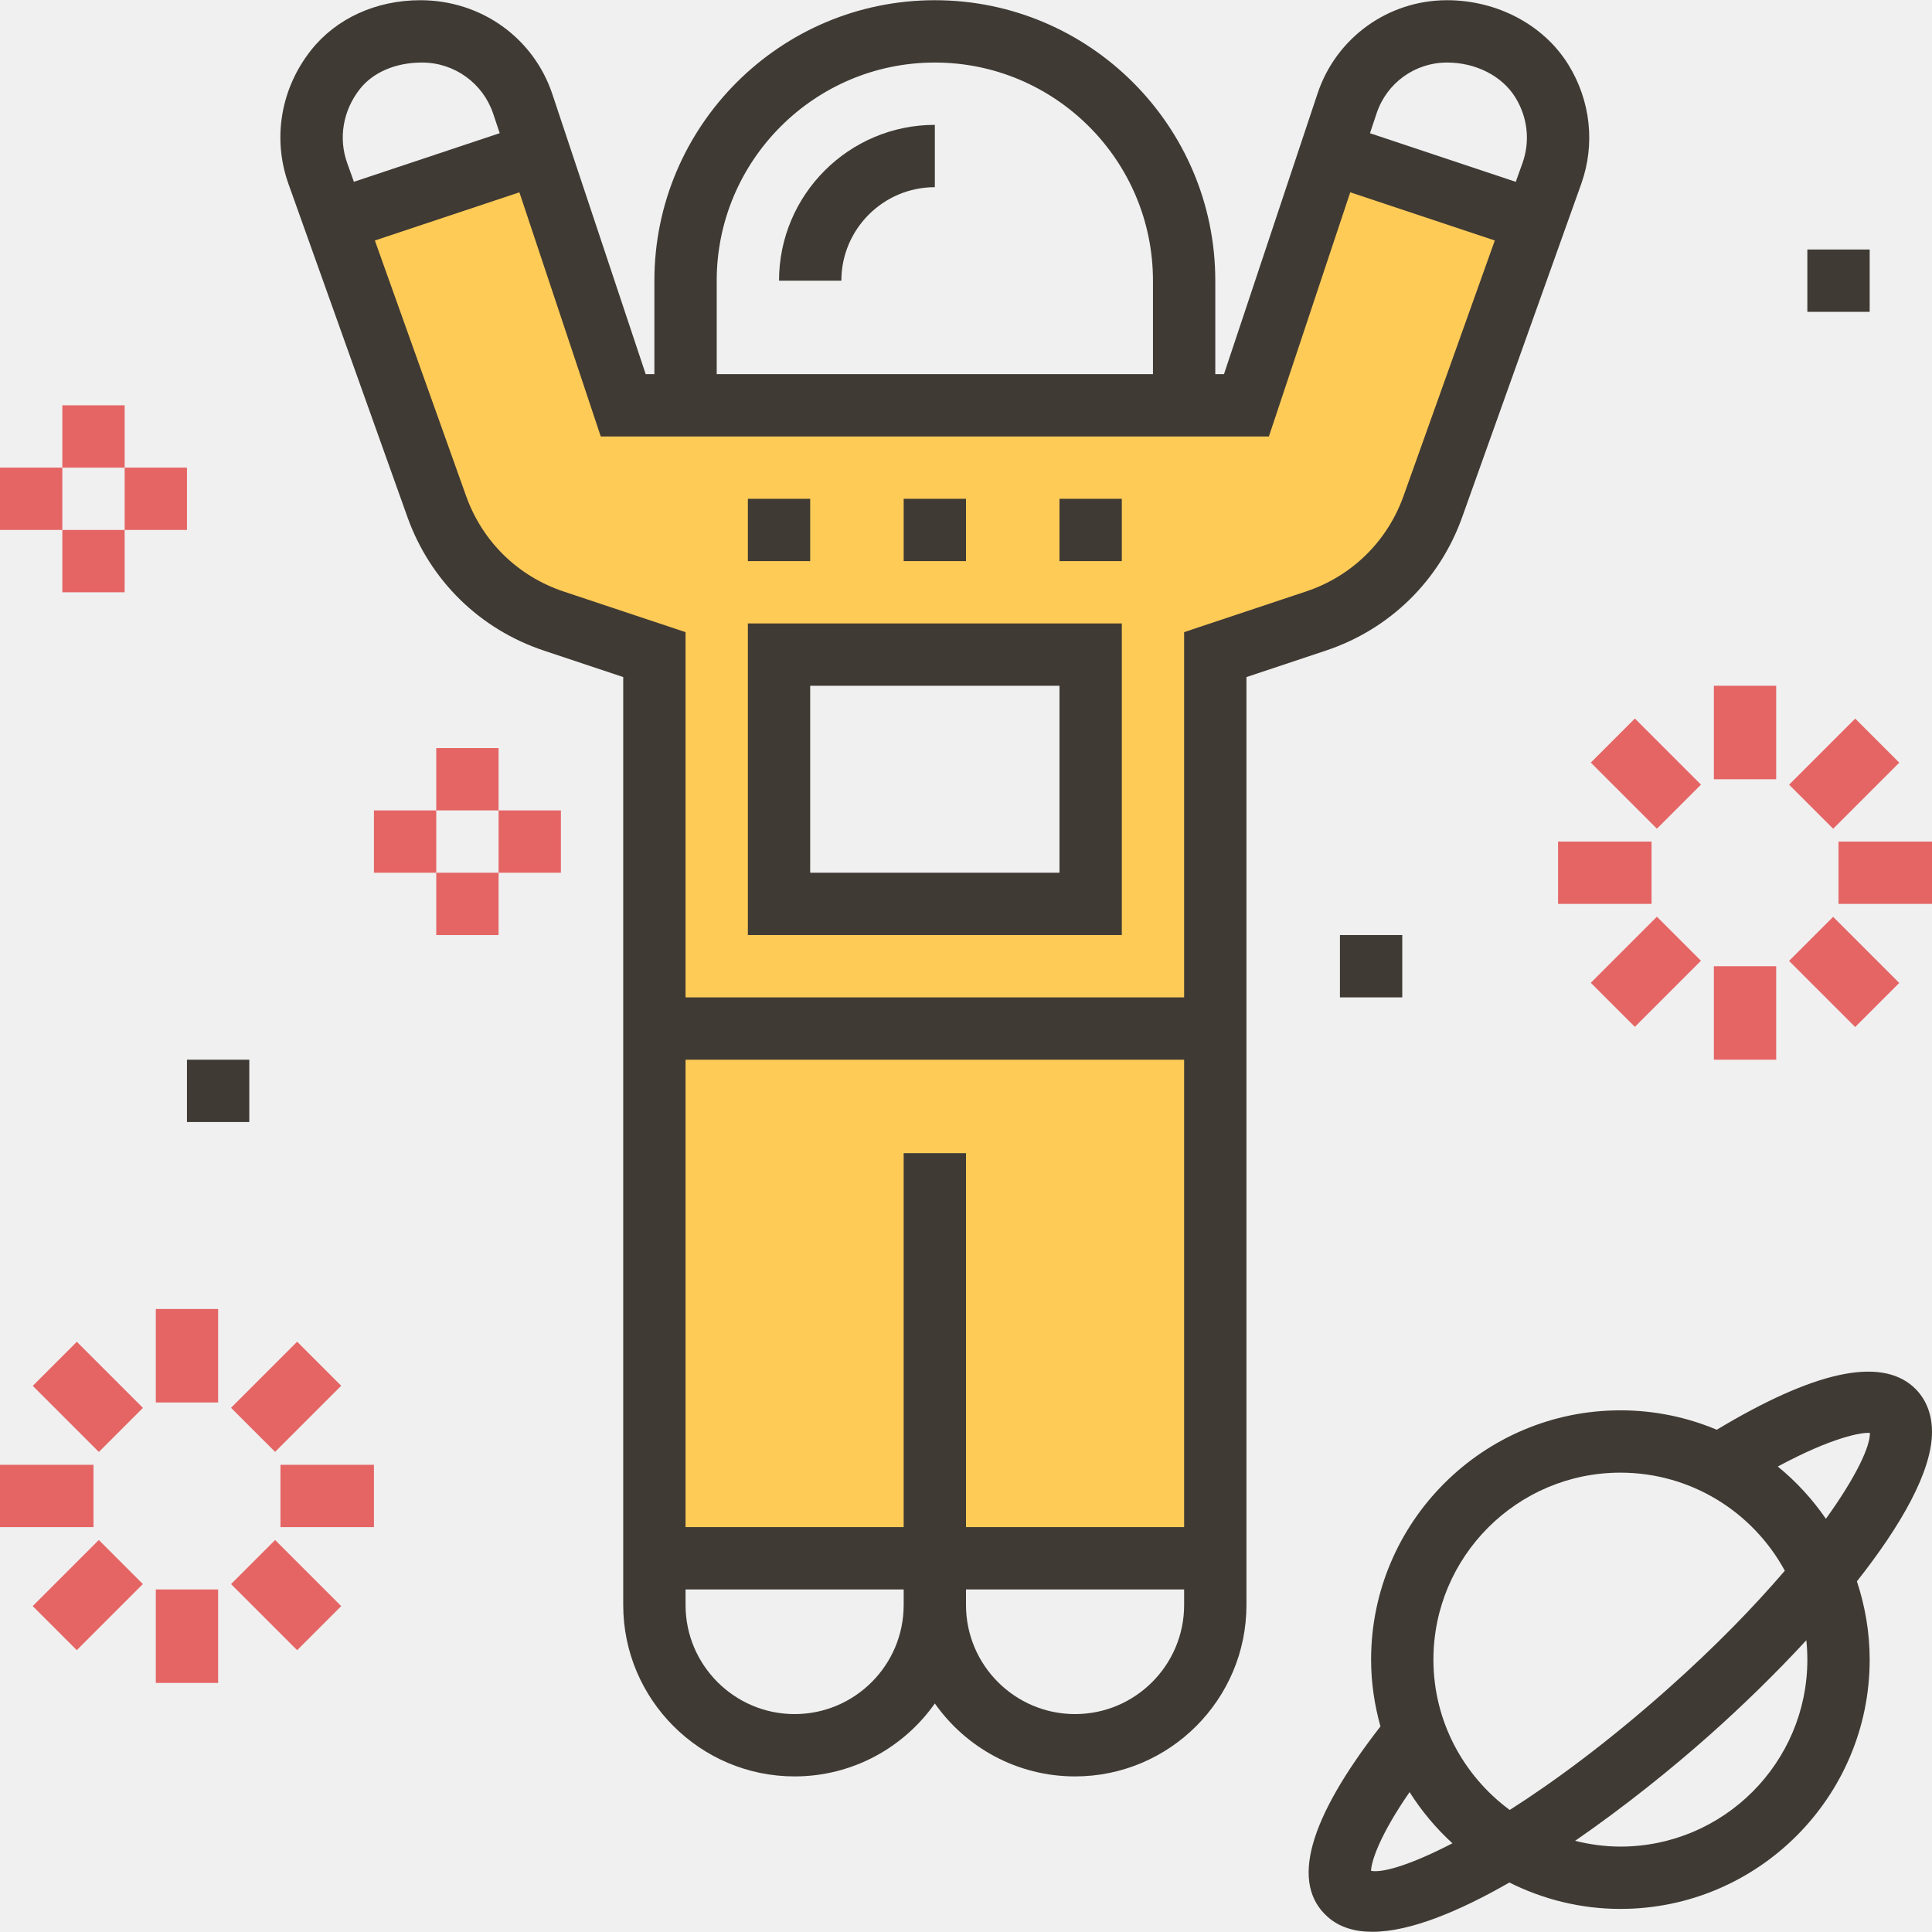
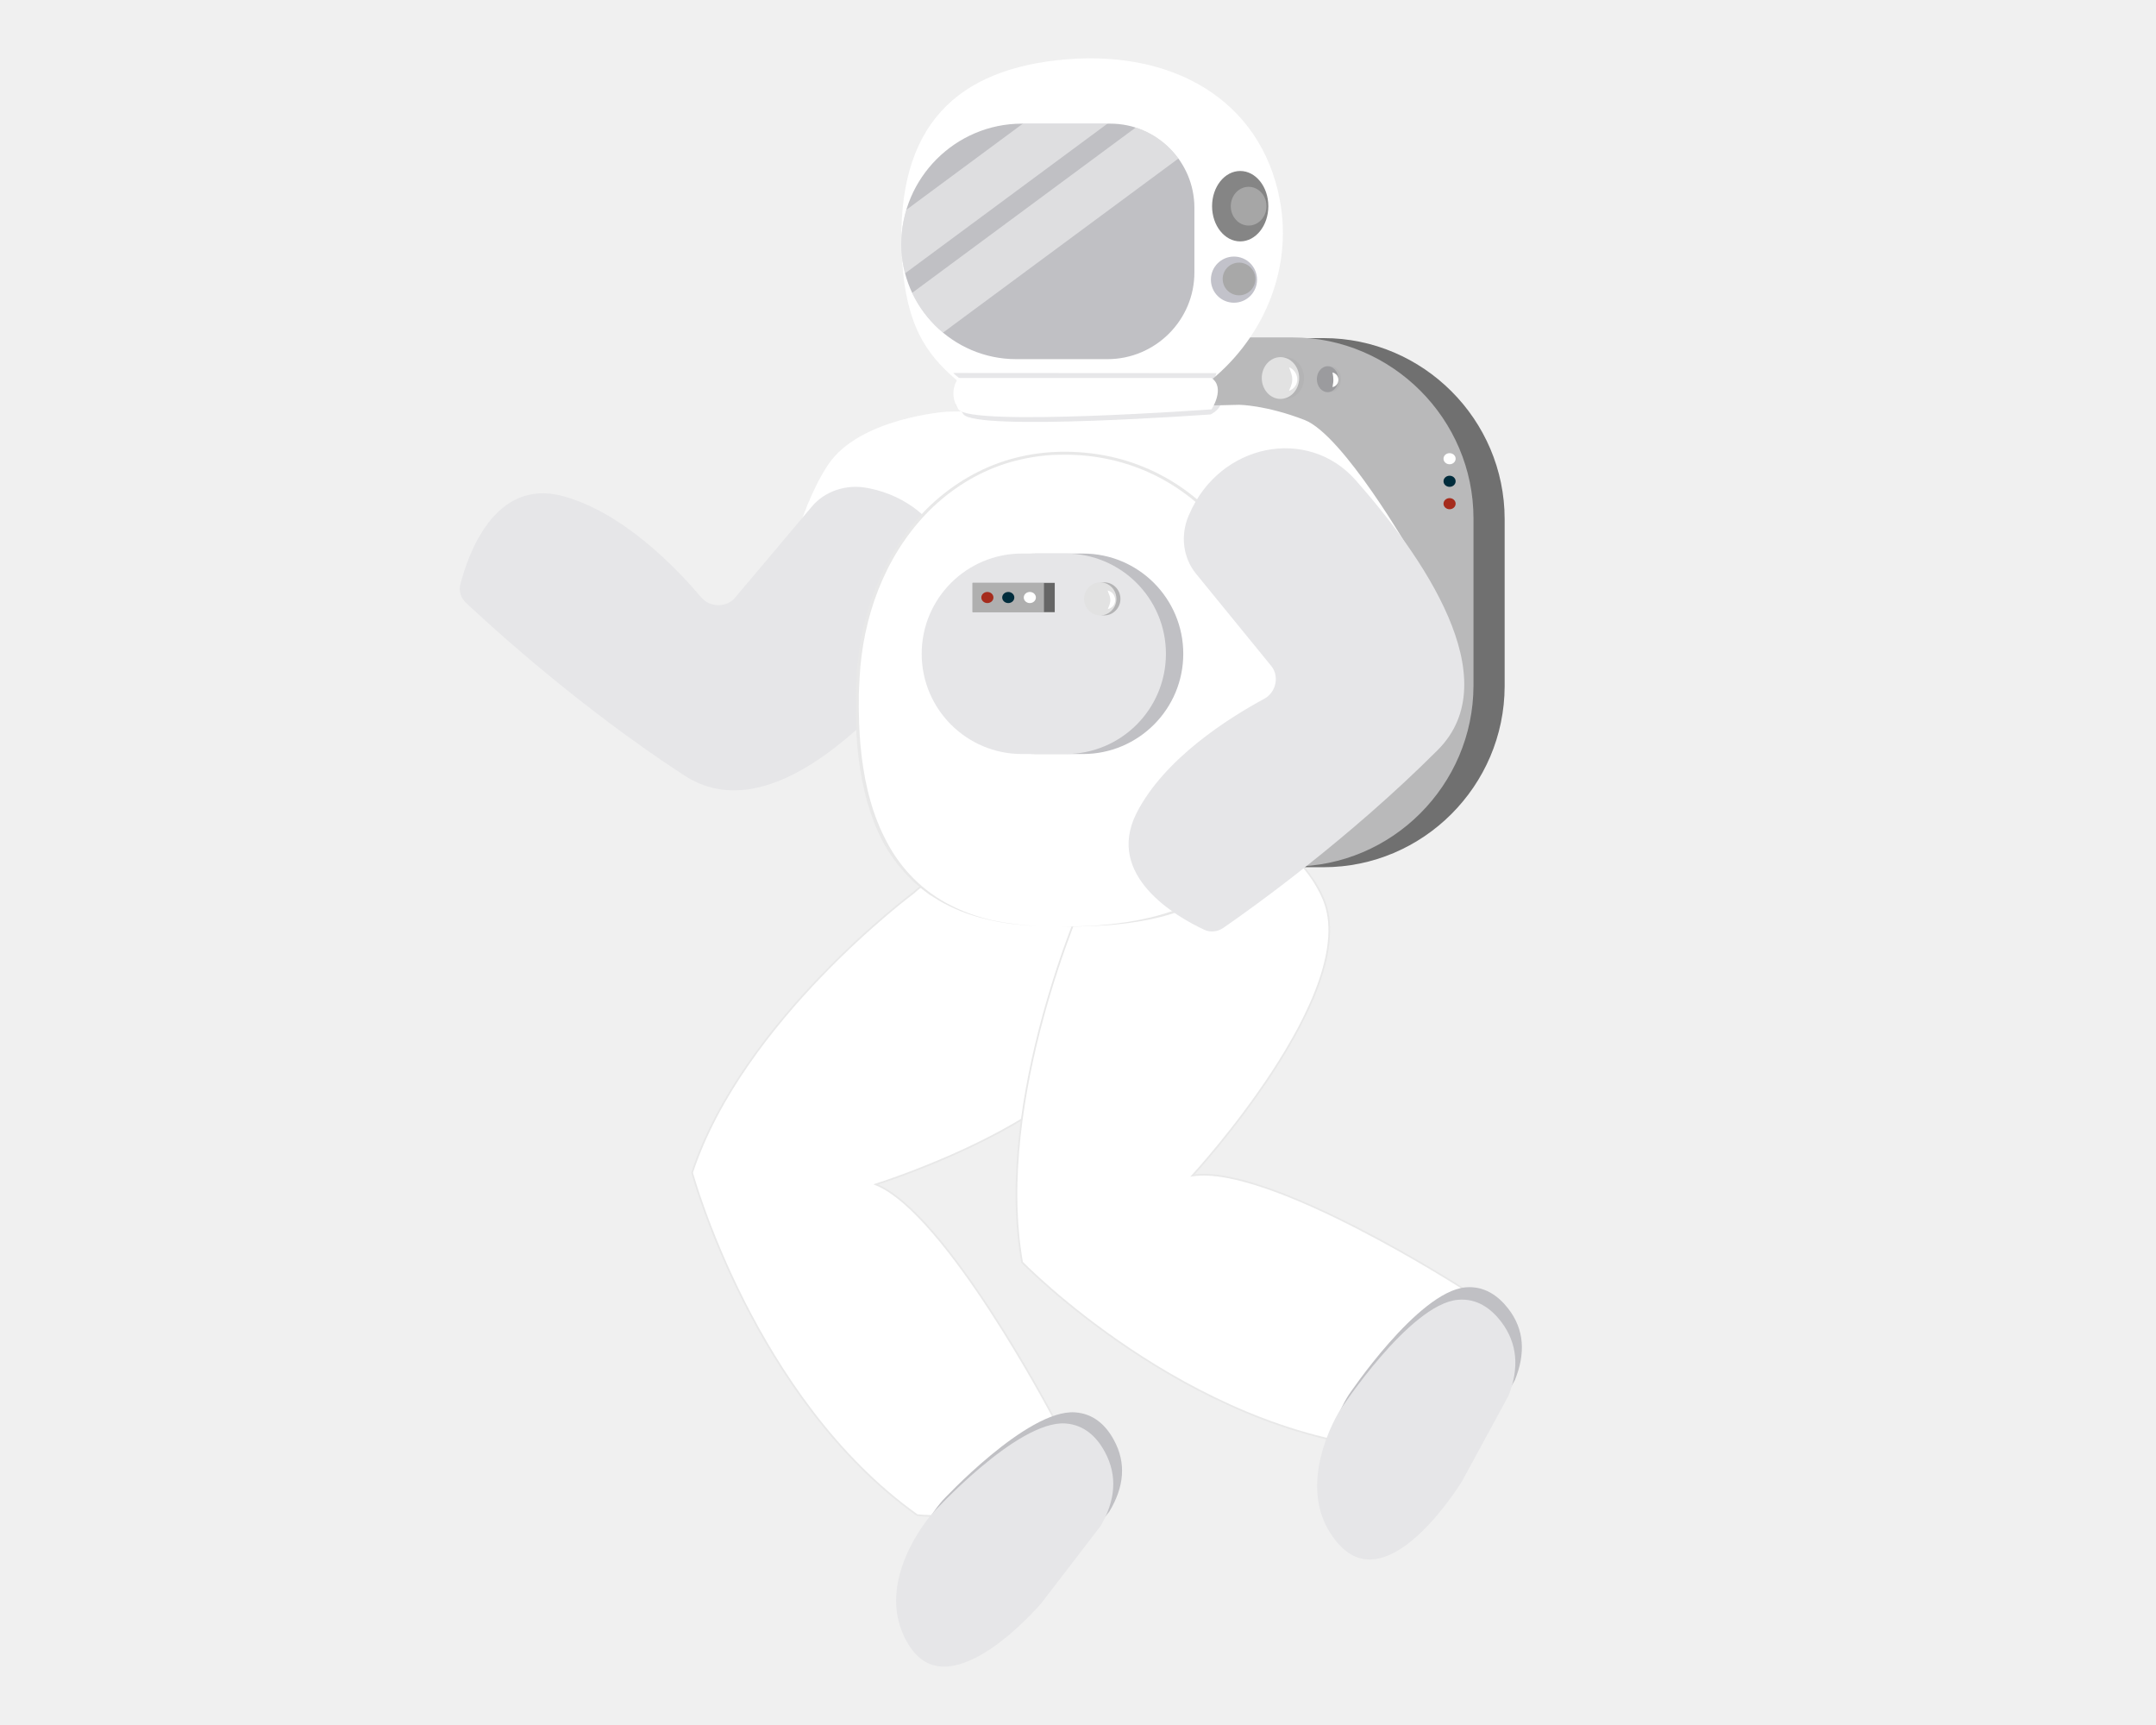
- <svg xmlns="http://www.w3.org/2000/svg" version="1.1" id="Capa_1" x="0px" y="0px" viewBox="0 0 496 496" style="enable-background:new 0 0 496 496;" xml:space="preserve">
-   <path style="fill:#FFCB57;" d="M342.4,36.856l-22.4,67.2H160l-22.272-66.808L85.744,56.152l26.392,73.904  c4.96,13.888,16.032,24.728,30.024,29.392l25.84,8.608v232h144v-232l25.832-8.608c13.992-4.664,25.064-15.504,30.024-29.392  l27.032-75.696L342.4,36.856z M280,232.056h-80v-64h80V232.056z" />
+ <svg xmlns="http://www.w3.org/2000/svg" xmlns:xlink="http://www.w3.org/1999/xlink" version="1.1" id="Layer_1" x="0px" y="0px" viewBox="0 0 1280 1024" style="enable-background:new 0 0 1280 1024;" xml:space="preserve">
+   <style type="text/css">
+ 	.st0{fill:#707070;}
+ 	.st1{fill:#B9B9BA;}
+ 	.st2{fill:#FFFFFF;}
+ 	.st3{fill:#E6E6E8;}
+ 	.st4{fill:#FFFFFF;stroke:#E8E8E8;stroke-miterlimit:10;}
+ 	.st5{fill:#C0C0C4;}
+ 	.st6{opacity:0.48;clip-path:url(#XMLID_2_);fill:#FFFFFF;}
+ 	.st7{fill:#858585;}
+ 	.st8{fill:#A6A6A6;}
+ 	.st9{fill:#C2C2CA;}
+ 	.st10{fill:#A8A8A8;}
+ 	.st11{opacity:0.38;fill:#C0C0C4;}
+ 	.st12{fill:#E8E8E8;}
+ 	.st13{fill:#B4B4B5;}
+ 	.st14{fill:#E2E2E2;}
+ 	.st15{fill:#666666;}
+ 	.st16{opacity:0.48;fill:#FFFFFF;}
+ 	.st17{fill:#A52B1C;}
+ 	.st18{fill:#002C3C;}
+ 	.st19{fill:#9B9B9E;}
+ 	.st20{fill:none;stroke:#FFFFFF;stroke-miterlimit:10;}
+ </style>
+   <path class="st0" d="M785.8,514.8h-70.5c-59.1,0-107.5-48.4-107.5-107.5v-99.1c0-59.1,48.4-107.5,107.5-107.5h70.5  c59.1,0,107.5,48.4,107.5,107.5v99.1C893.2,466.5,844.9,514.8,785.8,514.8z" />
+   <path class="st1" d="M767.3,514.4h-70.5c-59.1,0-107.5-48.4-107.5-107.5v-99.1c0-59.1,48.4-107.5,107.5-107.5h70.5  c59.1,0,107.5,48.4,107.5,107.5V407C874.7,466.1,826.4,514.4,767.3,514.4z" />
+   <path class="st2" d="M759.8,118.6C748.6,59.3,695.6,28,627.2,35.8c-63,7.2-97.4,42.8-91.4,121.7c3.1,40,16.9,55.5,34.8,70.4  c48.3,1.4,96.5,0.6,144.8,0.6C749.2,202.9,767.8,160.8,759.8,118.6z" />
+   <path class="st2" d="M730.7,233.8" />
+   <path class="st2" d="M837.7,328.2c0,0-40.2-70-63.2-78.9c-23-8.9-38.8-9-38.8-9l-173.7,4.1c0,0-51.7,3.6-70.3,31.4  c-18.7,27.9-27.3,75.4-27.3,75.4s0.7,2.4,2.4,6.5l367.8-24L837.7,328.2z" />
+   <path class="st3" d="M516.2,289.9c45.1,9.2,65.9,57.7,39.4,91.8c-36.2,46.5-99.2,111.3-149.4,78.6c-62.6-40.8-114.1-88-129.6-102.5  c-3-2.9-4.3-7-3.3-10.8c4.4-17.3,20.1-63.5,60.9-52.5c35.4,9.6,66.9,42.1,82.1,60.1c5.1,6.1,15.1,6.2,20.1,0.2l45.6-54.1  c7.7-9.2,20.6-13.5,33.1-11C515.4,289.8,515.8,289.9,516.2,289.9z" />
+   <path class="st4" d="M542.2,530.1c0,0-101.3,75.2-131.3,166c0,0,36.4,134,133.6,203.3c0,0,81.5,10,80.6-58.6  c0,0-63.4-120.8-105.1-137.7c0,0,135.7-42.4,140.7-100.6C665.6,544.3,597.7,479.9,542.2,530.1z" />
+   <path class="st4" d="M644.2,531.5c0,0-54.5,120.8-37.4,217.8c0,0,97.5,100.4,218.2,110.8c0,0,78-34.2,43.9-95  c0,0-115.3-74.3-160.9-67.3c0,0,101.3-109.8,77.6-164.4C761.9,478.8,669.7,457.2,644.2,531.5z" />
+   <path class="st5" d="M559.6,890.7c0,0-37.1,40.9-12.9,76.5s77.1-25.6,77.1-25.6l34.8-44.3c8.8-14.6,10.2-28.8,2.7-42.5  c-4.6-8.5-11.9-15.7-23.2-16.4C609.7,836.6,559.6,890.7,559.6,890.7z" />
  <g>
-     <rect x="440" y="176.056" style="fill:#E56565;" width="16" height="24" />
-     <rect x="440" y="248.056" style="fill:#E56565;" width="16" height="24" />
-     <rect x="472" y="216.056" style="fill:#E56565;" width="24" height="16" />
-     <rect x="400" y="216.056" style="fill:#E56565;" width="24" height="16" />
-     <rect x="461.453" y="190.626" transform="matrix(-0.7071 0.7071 -0.7071 -0.7071 948.6841 4.2937)" style="fill:#E56565;" width="24" height="16" />
-     <rect x="410.541" y="241.483" transform="matrix(-0.7071 0.7071 -0.7071 -0.7071 897.7333 127.1124)" style="fill:#E56565;" width="24" height="16" />
-     <rect x="465.441" y="237.525" transform="matrix(-0.7071 0.7071 -0.7071 -0.7071 984.6557 91.1921)" style="fill:#E56565;" width="16" height="24" />
-     <rect x="414.547" y="186.607" transform="matrix(-0.7071 0.7071 -0.7071 -0.7071 861.7687 40.2583)" style="fill:#E56565;" width="16" height="24" />
-     <rect x="40" y="336.056" style="fill:#E56565;" width="16" height="24" />
-     <rect x="40" y="408.056" style="fill:#E56565;" width="16" height="24" />
-     <rect x="72" y="376.056" style="fill:#E56565;" width="24" height="16" />
-     <rect y="376.056" style="fill:#E56565;" width="24" height="16" />
-     <rect x="61.453" y="350.594" transform="matrix(-0.7071 0.7071 -0.7071 -0.7071 378.9558 560.2188)" style="fill:#E56565;" width="24" height="16" />
-     <rect x="10.535" y="401.497" transform="matrix(-0.7071 0.7071 -0.7071 -0.7071 328.0276 683.1195)" style="fill:#E56565;" width="24" height="16" />
-     <rect x="65.453" y="397.506" transform="matrix(-0.7071 0.7071 -0.7071 -0.7071 414.9557 647.1309)" style="fill:#E56565;" width="16" height="24" />
-     <rect x="14.552" y="346.613" transform="matrix(-0.7071 0.7071 -0.7071 -0.7071 292.0767 596.2437)" style="fill:#E56565;" width="16" height="24" />
-     <rect x="112" y="192.056" style="fill:#E56565;" width="16" height="16" />
-     <rect x="96" y="208.056" style="fill:#E56565;" width="16" height="16" />
-     <rect x="112" y="224.056" style="fill:#E56565;" width="16" height="16" />
-     <rect x="128" y="208.056" style="fill:#E56565;" width="16" height="16" />
-     <rect x="16" y="104.056" style="fill:#E56565;" width="16" height="16" />
-     <rect y="120.056" style="fill:#E56565;" width="16" height="16" />
-     <rect x="16" y="136.056" style="fill:#E56565;" width="16" height="16" />
-     <rect x="32" y="120.056" style="fill:#E56565;" width="16" height="16" />
+     <defs>
+       <path id="XMLID_24_" d="M657.5,213.2h-54.2c-37.5,0-68.2-30.7-68.2-68.2v0c0-39.4,32.2-71.6,71.6-71.6h52.5    c27.5,0,49.9,22.5,49.9,49.9v38.1C709.3,189.9,686,213.2,657.5,213.2z" />
+     </defs>
+     <use xlink:href="#XMLID_24_" style="overflow:visible;fill:#C0C0C4;" />
+     <clipPath id="XMLID_2_">
+       <use xlink:href="#XMLID_24_" style="overflow:visible;" />
+     </clipPath>
+     <polygon class="st6" points="680.2,56.6 522.4,173.3 502.6,150.8 660.4,34.1  " />
+     <polygon class="st6" points="706.1,89.3 548.3,206 528.5,183.5 686.3,66.8  " />
  </g>
  <g>
-     <path style="fill:#3F3A34;" d="M375.392,132.744l30.56-85.544c3.624-10.192,2.416-21.352-3.328-30.632   c-6.312-10.184-18.248-16.512-31.136-16.512c-15.104,0-28.464,9.624-33.232,23.952l-24.024,72.048H312v-24   c0-39.704-32.296-72-72-72s-72,32.296-72,72v24h-2.232l-23.96-71.88C137,9.752,123.552,0.056,107.92,0.056   c-11.392,0-21.616,4.68-28.072,12.84c-7.776,9.84-9.944,22.664-5.8,34.296l30.552,85.552c5.832,16.312,18.592,28.808,35.024,34.28   l20.376,6.8v238.232c0,24.256,19.744,44,44,44c14.864,0,28.032-7.408,36-18.728c7.968,11.32,21.136,18.728,36,18.728   c24.256,0,44-19.744,44-44V173.824l20.368-6.792C356.8,161.56,369.56,149.064,375.392,132.744z M371.488,16.056   c7.4,0,14.128,3.432,17.536,8.936c3.168,5.112,3.84,11.248,1.856,16.832l-1.736,4.856L351.712,34.2l1.712-5.128   C356.024,21.28,363.28,16.056,371.488,16.056z M184,72.056c0-30.872,25.128-56,56-56s56,25.128,56,56v24H184V72.056z    M92.416,22.824c3.344-4.24,9.136-6.768,15.928-6.768c8.312,0,15.656,5.296,18.288,13.176l1.656,4.96l-37.432,12.48l-1.736-4.856   C86.84,35.416,88.072,28.312,92.416,22.824z M176,272.056h128v120h-56v-96h-16v96h-56V272.056z M204,440.056   c-15.44,0-28-12.56-28-28v-4h56v4C232,427.496,219.44,440.056,204,440.056z M276,440.056c-15.44,0-28-12.56-28-28v-4h56v4   C304,427.496,291.44,440.056,276,440.056z M304,162.288v93.768H176v-93.768l-31.304-10.432   c-11.736-3.912-20.856-12.84-25.024-24.496L96.24,61.744l37.104-12.368l20.888,62.68H325.76l20.888-62.688l37.112,12.368   l-23.44,65.616c-4.168,11.656-13.288,20.584-25.024,24.496L304,162.288z" />
-     <path style="fill:#3F3A34;" d="M192,240.056h96v-80h-96V240.056z M208,176.056h64v48h-64V176.056z" />
-     <rect x="192" y="128.056" style="fill:#3F3A34;" width="16" height="16" />
-     <rect x="232" y="128.056" style="fill:#3F3A34;" width="16" height="16" />
-     <rect x="272" y="128.056" style="fill:#3F3A34;" width="16" height="16" />
-     <path style="fill:#3F3A34;" d="M200,72.056h16c0-13.232,10.768-24,24-24v-16C217.944,32.056,200,50,200,72.056z" />
-     <path style="fill:#3F3A34;" d="M496,367.608c0-6.032-2.632-9.64-4.848-11.616c-8.64-7.672-25.64-3.84-50.408,11.064   c-7.616-3.208-15.976-4.984-24.744-4.984c-35.288,0-64,28.712-64,64c0,5.944,0.88,11.68,2.4,17.152   c-18.576,23.912-23.152,40.36-13.552,48.888c2.976,2.656,6.896,3.832,11.488,3.832c9.592,0,22.128-5.168,35.168-12.648   c8.592,4.296,18.248,6.776,28.496,6.776c35.288,0,64-28.712,64-64c0-7.024-1.184-13.768-3.28-20.096   C488.016,391.672,496,377.768,496,367.608z M480.056,367.872c0.104,3.456-3.576,11.328-11.296,22.048   c-3.464-5.04-7.624-9.568-12.352-13.424C470.368,368.992,477.88,367.688,480.056,367.872z M416,378.072   c18.208,0,34.08,10.192,42.216,25.176c-7.816,9.12-17.752,19.408-30.064,30.352c-15.088,13.416-28.888,23.632-40.56,31.072   C375.736,455.92,368,441.904,368,426.072C368,399.6,389.528,378.072,416,378.072z M351.984,480.296   c0.072-2.312,2.048-8.864,9.896-20.216c3.072,4.864,6.776,9.28,11,13.144C362.36,478.688,354.968,480.896,351.984,480.296z    M464,426.072c0,26.472-21.528,48-48,48c-4.016,0-7.896-0.552-11.624-1.48c12.72-8.776,24.944-18.64,34.392-27.04   c8.248-7.328,16.928-15.736,24.968-24.448C463.912,422.736,464,424.392,464,426.072z" />
-     <rect x="344" y="240.056" style="fill:#3F3A34;" width="16" height="16" />
-     <rect x="464" y="64.056" style="fill:#3F3A34;" width="16" height="16" />
-     <rect x="48" y="272.056" style="fill:#3F3A34;" width="16" height="16" />
+     <ellipse class="st7" cx="736.3" cy="122.4" rx="16.7" ry="20.9" />
+   </g>
+   <ellipse class="st8" cx="741.3" cy="122.4" rx="10.6" ry="11.5" />
+   <ellipse class="st9" cx="732.6" cy="166" rx="13.7" ry="13.7" />
+   <ellipse class="st10" cx="735.6" cy="165.6" rx="9.7" ry="9.7" />
+   <g>
+     <path class="st11" d="M566,221.4c1.7,2,3.8,2.9,5.4,4.9c6.7,8.5,148,0.6,148,0.6s1.8-1.9,2.8-5.4L566,221.4z" />
+     <path class="st11" d="M567.2,239.6c0.3,2.2,3.1,3.7,4.7,6.2c6.7,10.4,146.9,0.2,146.9,0.2s5.2-2.5,6.2-6.8L567.2,239.6z" />
+     <path class="st2" d="M569,224.4c0,0-6.7,8.2,0,18.6c6.7,10.4,150.3,0,150.3,0s8.4-12.8,0-18.6H569z" />
+   </g>
+   <path class="st3" d="M553.2,898.8c0,0-37.4,42.2-12.8,79c24.6,36.8,77.9-26.2,77.9-26.2l35.1-45.7c8.8-15,10.2-29.8,2.6-43.9  c-4.7-8.8-12.1-16.2-23.5-17C603.7,843.1,553.2,898.8,553.2,898.8z" />
+   <g>
+     <path class="st5" d="M800.6,828.2c0,0-30.2,46.2-0.7,77.5c29.5,31.3,72.1-37.3,72.1-37.3l27.4-49.2c6.4-15.8,5.6-30.1-4-42.4   c-5.9-7.6-14.2-13.6-25.4-12.6C841.6,766.9,800.6,828.2,800.6,828.2z" />
+     <path class="st3" d="M795.5,837.2c0,0-30.3,47.5-0.2,80c30.1,32.5,72.8-38.1,72.8-38.1l27.5-50.6c6.4-16.2,5.4-31-4.3-43.8   c-6-7.9-14.5-14.2-25.9-13.1C836.7,774.3,795.5,837.2,795.5,837.2z" />
  </g>
  <g>
- </g>
+     <path class="st2" d="M615.9,549.7c-75.9-3.2-110.7-51-106.6-145.1C512.7,327,562.8,271,628.2,269c80.7-2.4,134.6,68.7,131.2,146.2   S751.2,555.4,615.9,549.7z" />
+     <path class="st12" d="M615.9,549.7c-9-0.4-17.9-1.3-26.7-3.2c-8.8-1.9-17.4-4.6-25.5-8.6c-4.1-1.9-7.9-4.3-11.7-6.7   c-0.9-0.6-1.8-1.3-2.7-2c-0.9-0.7-1.8-1.3-2.7-2.1c-1.7-1.5-3.5-2.9-5.1-4.5c-6.5-6.3-12.1-13.5-16.5-21.4   c-4.4-7.9-7.6-16.4-10.1-25.1c-2.5-8.7-4.1-17.6-5.2-26.5c-1.1-8.9-1.6-17.9-1.7-26.9c0-2.2,0-4.5,0-6.7c0-2.2,0.1-4.5,0.1-6.7   c0.1-4.5,0.4-9,0.8-13.5c1.6-17.9,5.9-35.7,13.2-52.2c7.3-16.5,17.6-31.7,30.8-44.1c13.2-12.3,29.2-21.8,46.6-26.8   c8.7-2.5,17.7-4,26.7-4.4c9-0.4,18.1,0.1,27,1.6c17.8,2.9,35,10,49.7,20.5c14.8,10.5,27.1,24.2,36.4,39.6   c9.3,15.5,15.6,32.7,18.8,50.4c1.6,8.9,2.5,17.9,2.5,26.9c0,4.5-0.1,9-0.4,13.5c-0.2,4.5-0.4,9-0.7,13.4c-0.5,9-1.3,17.9-2.5,26.8   c-1.2,8.9-3,17.8-5.7,26.4c-2.7,8.6-6.5,17-11.7,24.4c-5.2,7.5-11.7,14-19.2,19.1c-7.6,5-15.9,8.8-24.5,11.5   c-8.6,2.7-17.5,4.4-26.4,5.6c-4.5,0.5-8.9,1.1-13.4,1.3c-2.2,0.1-4.5,0.3-6.7,0.4l-6.7,0.2c-1.1,0-2.2,0.1-3.4,0.1l-3.4,0l-6.7,0   C624.8,550,620.4,549.8,615.9,549.7z M615.9,549.7c4.5,0.1,9,0.3,13.4,0.3l6.7-0.1l3.4,0c1.1,0,2.2-0.1,3.4-0.1l6.7-0.3   c2.2-0.1,4.5-0.4,6.7-0.6c4.5-0.3,8.9-1,13.3-1.6c8.8-1.4,17.6-3.4,26-6.3c8.4-2.8,16.5-6.7,23.8-11.8c7.3-5,13.7-11.3,18.7-18.6   c5-7.3,8.8-15.4,11.4-23.9c2.7-8.5,4.4-17.3,5.6-26.1c1.2-8.8,1.9-17.8,2.5-26.7c0.3-4.5,0.5-8.9,0.7-13.4   c0.2-4.5,0.4-8.9,0.4-13.4c0-8.9-0.9-17.8-2.5-26.6c-3.2-17.5-9.4-34.5-18.6-49.8c-9.1-15.2-21.3-28.8-35.8-39   c-14.5-10.3-31.3-17.2-48.9-20.1c-8.8-1.5-17.7-1.9-26.6-1.6c-8.9,0.4-17.7,1.9-26.2,4.3c-17.1,4.9-32.8,14.2-45.8,26.4   c-12.9,12.2-23.1,27.2-30.3,43.5c-7.2,16.3-11.5,33.8-13.1,51.6c-0.4,4.4-0.6,8.9-0.8,13.4c-0.1,2.2-0.2,4.5-0.1,6.7   c0,2.2-0.1,4.5,0,6.7c0.1,8.9,0.6,17.9,1.7,26.7c1.1,8.8,2.7,17.6,5.2,26.2c2.4,8.6,5.7,16.9,9.9,24.7c8.3,15.7,21.3,28.9,37.3,37   c7.9,4.1,16.4,7.1,25.2,9.1C598,548.2,606.9,549.2,615.9,549.7z" />
+   </g>
+   <path class="st5" d="M555.7,388.1L555.7,388.1c0-32.9,26.7-59.5,59.5-59.5H643c32.9,0,59.5,26.7,59.5,59.5v0  c0,32.9-26.7,59.5-59.5,59.5h-27.8C582.3,447.6,555.7,421,555.7,388.1z" />
+   <path class="st3" d="M632.7,447.6h-26c-32.9,0-59.5-26.7-59.5-59.5v0c0-32.9,26.7-59.5,59.5-59.5h26c32.9,0,59.5,26.7,59.5,59.5v0  C692.2,421,665.6,447.6,632.7,447.6z" />
+   <ellipse class="st13" cx="655.6" cy="355.5" rx="9.6" ry="9.8" />
+   <ellipse class="st14" cx="653.2" cy="355.5" rx="9.6" ry="9.8" />
+   <rect x="577.4" y="346" class="st15" width="48.8" height="17.4" />
+   <rect x="577.4" y="346" class="st16" width="42.4" height="17.4" />
+   <ellipse class="st17" cx="586.2" cy="354.7" rx="3.6" ry="3.3" />
+   <ellipse class="st18" cx="598.6" cy="354.7" rx="3.6" ry="3.3" />
+   <ellipse class="st2" cx="611.4" cy="354.7" rx="3.6" ry="3.3" />
  <g>
- </g>
+     <path class="st2" d="M657.6,350.5c1.2,0.3,2.3,1,3.1,1.9c0.8,1,1.3,2.2,1.4,3.6c0,1.4-0.4,2.8-1.3,3.7c-0.2,0.3-0.4,0.5-0.7,0.7   c-0.2,0.2-0.5,0.4-0.7,0.5c-0.5,0.3-1.1,0.5-1.7,0.7c0.2-0.6,0.4-1.1,0.6-1.6c0.1-0.3,0.2-0.5,0.3-0.7c0-0.1,0.1-0.2,0.1-0.3   l0.1-0.3c0.3-0.9,0.4-1.7,0.4-2.5c0-0.8-0.2-1.6-0.4-2.5C658.3,352.7,658,351.7,657.6,350.5z" />
+   </g>
+   <path class="st3" d="M706.1,305.2c18-41.9,70.2-52.5,98.8-20.1c39,44.2,91,117.9,48.6,160.2c-52.7,52.7-109.7,93.4-127.2,105.5  c-3.5,2.4-7.8,2.8-11.4,1.1c-16.3-7.6-59.1-32-40.1-69.3c16.5-32.4,54.9-56.5,75.8-67.8c7-3.8,9.1-13.4,4.1-19.5L710,340.5  c-7.6-9.3-9.3-22.6-4.4-34.2C705.8,305.9,705.9,305.5,706.1,305.2z" />
  <g>
- </g>
+     <ellipse class="st13" cx="763.1" cy="224.4" rx="11.1" ry="12.4" />
+     <ellipse class="st14" cx="760.2" cy="224.4" rx="11.1" ry="12.4" />
+     <g>
+       <path class="st2" d="M765.3,218c1.4,0.5,2.5,1.5,3.4,2.7c0.9,1.2,1.4,2.7,1.5,4.3c0,1.6-0.4,3.2-1.4,4.4c-0.4,0.7-1,1.1-1.6,1.6    c-0.6,0.4-1.3,0.8-1.9,1c0.2-0.7,0.5-1.3,0.8-1.9c0.2-0.6,0.5-1.2,0.6-1.8c0.4-1.1,0.5-2.2,0.5-3.3c0-1.1-0.2-2.2-0.6-3.3    C766.3,220.6,765.8,219.4,765.3,218z" />
+     </g>
+   </g>
+   <ellipse class="st17" cx="860.6" cy="299" rx="3.6" ry="3.3" />
+   <ellipse class="st18" cx="860.6" cy="285.7" rx="3.6" ry="3.3" />
+   <ellipse class="st2" cx="860.6" cy="272.3" rx="3.6" ry="3.3" />
+   <ellipse class="st13" cx="789.8" cy="225.1" rx="6.4" ry="7.7" />
+   <ellipse class="st19" cx="788.2" cy="225.1" rx="6.4" ry="7.7" />
  <g>
- </g>
-   <g>
- </g>
-   <g>
- </g>
-   <g>
- </g>
-   <g>
- </g>
-   <g>
- </g>
-   <g>
- </g>
-   <g>
- </g>
-   <g>
- </g>
-   <g>
- </g>
-   <g>
- </g>
-   <g>
- </g>
+     <path class="st2" d="M791.1,221.1c1,0.2,1.8,0.8,2.5,1.5c0.6,0.8,1,1.8,1,2.8c0,1.1-0.3,2.1-1,2.9c-0.6,0.8-1.5,1.3-2.5,1.5   c0-0.5,0.2-0.9,0.2-1.4c0-0.4,0.2-0.8,0.2-1.1c0.1-0.7,0.1-1.2,0.1-1.8c0-0.6-0.1-1.2-0.1-1.9L791.1,221.1z" />
+   </g>
+   <path class="st20" d="M816.5,217.4" />
</svg>
